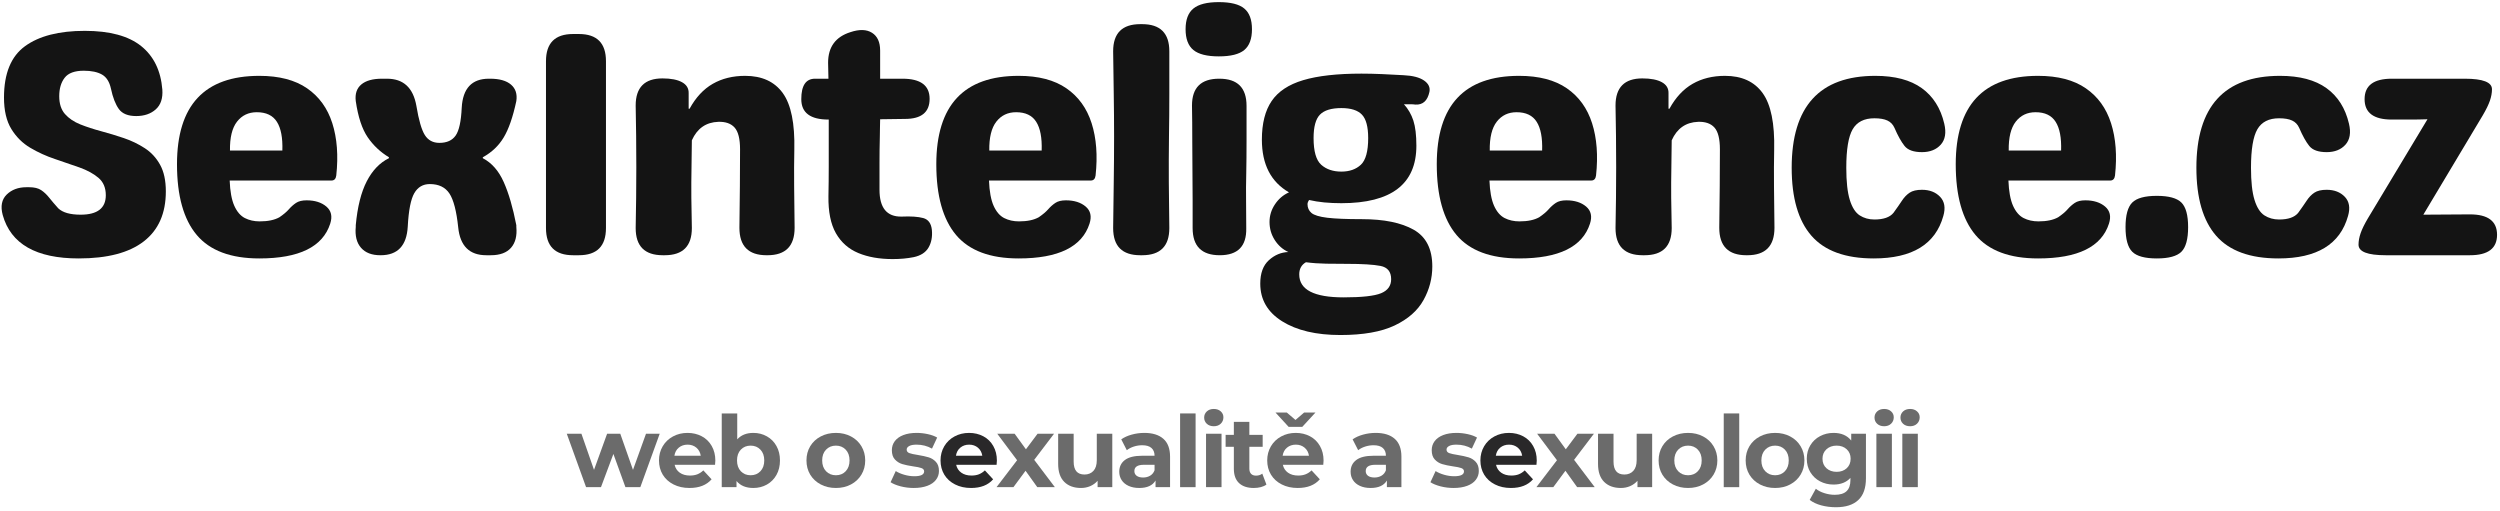
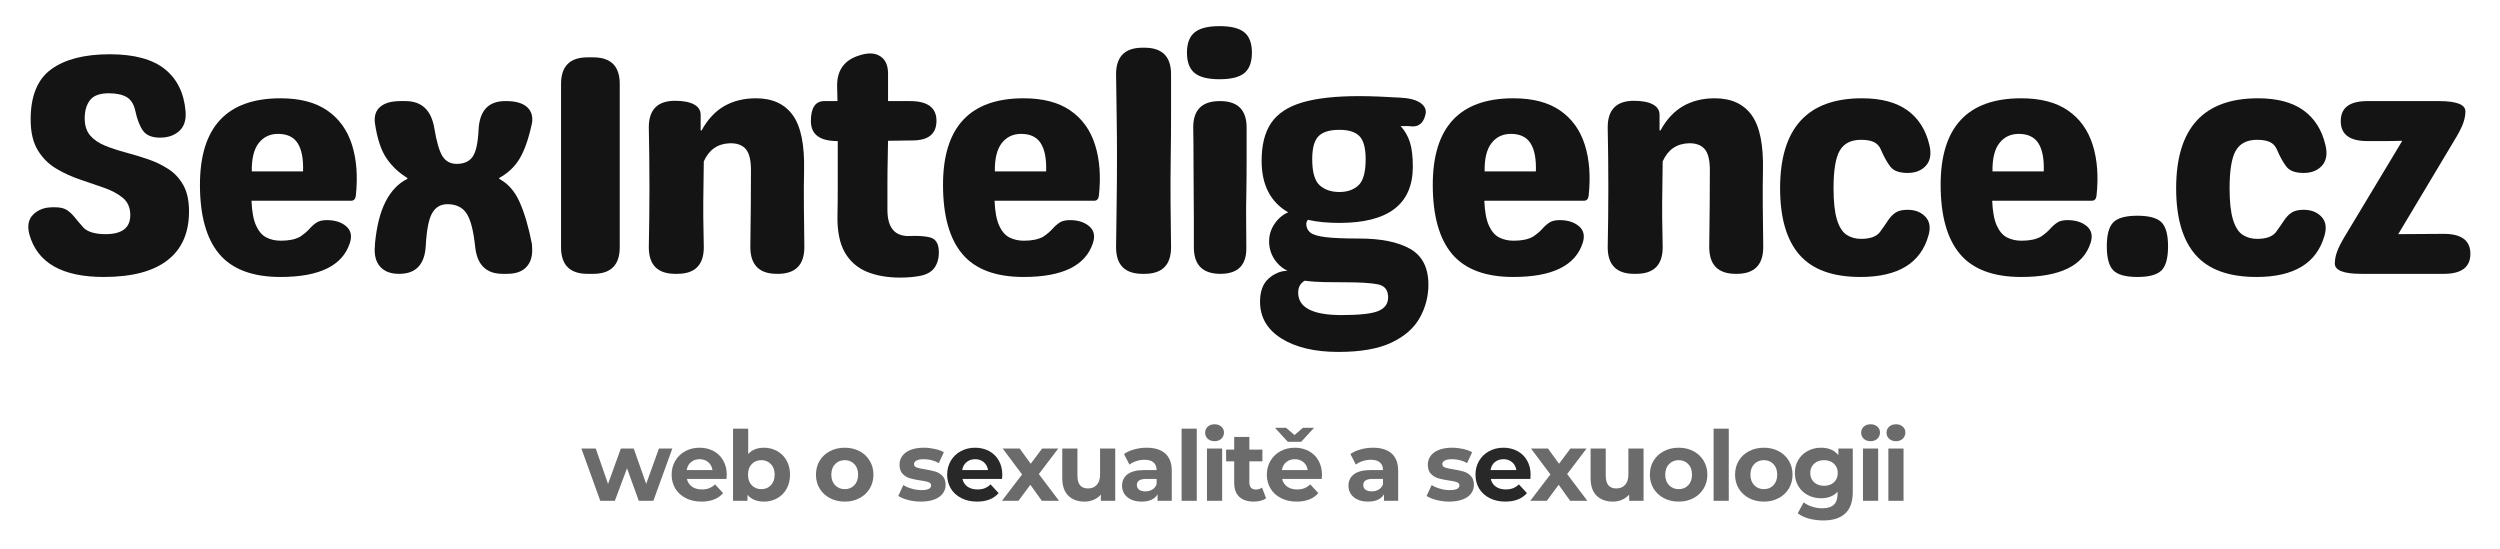
- <svg xmlns="http://www.w3.org/2000/svg" viewBox="144 354 915 187" width="915" height="187" preserveAspectRatio="xMidYMid meet" version="1.0">
+ <svg xmlns="http://www.w3.org/2000/svg" viewBox="134 345 935 205" width="935" height="205" preserveAspectRatio="xMidYMid meet" version="1.0">
  <defs>
    <g />
    <clipPath id="f20f66f1eb">
      <path d="M 467 44 L 531 44 L 531 140.879 L 467 140.879 Z M 467 44 " clip-rule="nonzero" />
    </clipPath>
    <clipPath id="c4f7c8b618">
      <rect x="0" width="922" y="0" height="141" />
    </clipPath>
    <clipPath id="db8cf582a6">
      <rect x="0" width="498" y="0" height="45" />
    </clipPath>
  </defs>
  <g transform="matrix(1, 0, 0, 1, 138, 336)">
    <g clip-path="url(#c4f7c8b618)">
      <g fill="#141414" fill-opacity="1">
        <g transform="translate(0.570506, 111.4161)">
          <g>
            <path d="M 34.234 1.172 C 18.648 1.172 9.379 -4.125 6.422 -14.719 C 5.566 -17.914 6.051 -20.41 7.875 -22.203 C 9.707 -23.992 12.109 -24.891 15.078 -24.891 L 16.125 -24.891 C 17.988 -24.891 19.445 -24.535 20.5 -23.828 C 21.551 -23.129 22.523 -22.211 23.422 -21.078 C 24.316 -19.953 25.426 -18.648 26.75 -17.172 C 28.383 -15.617 31.113 -14.844 34.938 -14.844 C 41.082 -14.844 44.156 -17.219 44.156 -21.969 C 44.156 -24.688 43.258 -26.805 41.469 -28.328 C 39.676 -29.848 37.359 -31.113 34.516 -32.125 C 31.68 -33.133 28.688 -34.164 25.531 -35.219 C 22.375 -36.27 19.375 -37.633 16.531 -39.312 C 13.688 -40.988 11.367 -43.285 9.578 -46.203 C 7.785 -49.129 6.891 -52.969 6.891 -57.719 C 6.891 -66.52 9.457 -72.785 14.594 -76.516 C 19.738 -80.254 27.023 -82.125 36.453 -82.125 C 45.566 -82.125 52.438 -80.273 57.062 -76.578 C 61.695 -72.879 64.289 -67.566 64.844 -60.641 C 65.07 -57.441 64.27 -55.023 62.438 -53.391 C 60.613 -51.754 58.223 -50.938 55.266 -50.938 C 52.297 -50.938 50.188 -51.789 48.938 -53.5 C 47.695 -55.219 46.727 -57.711 46.031 -60.984 C 45.488 -63.473 44.398 -65.188 42.766 -66.125 C 41.129 -67.062 38.906 -67.531 36.094 -67.531 C 32.75 -67.531 30.414 -66.672 29.094 -64.953 C 27.77 -63.242 27.109 -60.988 27.109 -58.188 C 27.109 -55.457 27.805 -53.289 29.203 -51.688 C 30.609 -50.094 32.477 -48.828 34.812 -47.891 C 37.145 -46.961 39.691 -46.129 42.453 -45.391 C 45.223 -44.648 47.988 -43.812 50.75 -42.875 C 53.52 -41.938 56.07 -40.707 58.406 -39.188 C 60.75 -37.676 62.617 -35.656 64.016 -33.125 C 65.422 -30.594 66.125 -27.336 66.125 -23.359 C 66.125 -15.336 63.438 -9.242 58.062 -5.078 C 52.688 -0.91 44.742 1.172 34.234 1.172 Z M 34.234 1.172 " />
          </g>
        </g>
      </g>
      <g fill="#141414" fill-opacity="1">
        <g transform="translate(66.5777, 111.4161)">
          <g>
            <path d="M 34.344 1.172 C 23.906 1.172 16.27 -1.688 11.438 -7.406 C 6.613 -13.133 4.203 -21.766 4.203 -33.297 C 4.203 -54.867 14.25 -65.656 34.344 -65.656 C 41.594 -65.656 47.414 -64.133 51.812 -61.094 C 56.219 -58.062 59.297 -53.801 61.047 -48.312 C 62.797 -42.82 63.281 -36.453 62.5 -29.203 C 62.344 -27.961 61.758 -27.344 60.75 -27.344 L 23.484 -27.344 C 23.641 -23.363 24.203 -20.285 25.172 -18.109 C 26.148 -15.93 27.438 -14.43 29.031 -13.609 C 30.625 -12.797 32.438 -12.391 34.469 -12.391 C 37.5 -12.391 39.91 -12.895 41.703 -13.906 C 43.18 -14.914 44.328 -15.883 45.141 -16.812 C 45.961 -17.75 46.844 -18.531 47.781 -19.156 C 48.719 -19.781 50.004 -20.094 51.641 -20.094 C 54.672 -20.094 57.082 -19.332 58.875 -17.812 C 60.664 -16.289 61.133 -14.207 60.281 -11.562 C 57.551 -3.07 48.906 1.172 34.344 1.172 Z M 23.594 -38.312 L 42.766 -38.312 C 42.922 -42.988 42.254 -46.492 40.766 -48.828 C 39.285 -51.172 36.832 -52.344 33.406 -52.344 C 30.375 -52.344 27.961 -51.191 26.172 -48.891 C 24.379 -46.598 23.52 -43.07 23.594 -38.312 Z M 23.594 -38.312 " />
          </g>
        </g>
      </g>
      <g fill="#141414" fill-opacity="1">
        <g transform="translate(129.4279, 111.4161)">
          <g>
            <path d="M 15.766 0 C 12.648 0 10.297 -0.91 8.703 -2.734 C 7.109 -4.566 6.469 -7.117 6.781 -10.391 L 6.781 -10.984 C 7.395 -17.68 8.734 -23.035 10.797 -27.047 C 12.867 -31.055 15.578 -33.879 18.922 -35.516 L 18.922 -35.859 C 15.805 -37.734 13.219 -40.172 11.156 -43.172 C 9.094 -46.172 7.633 -50.586 6.781 -56.422 C 6.469 -59.078 7.145 -61.102 8.812 -62.5 C 10.488 -63.906 13.004 -64.609 16.359 -64.609 L 18.219 -64.609 C 24.219 -64.609 27.801 -61.297 28.969 -54.672 C 29.832 -49.453 30.863 -45.891 32.062 -43.984 C 33.27 -42.078 35.047 -41.125 37.391 -41.125 C 40.109 -41.125 42.094 -42.02 43.344 -43.812 C 44.594 -45.602 45.332 -48.988 45.562 -53.969 C 45.945 -61.062 49.258 -64.609 55.5 -64.609 L 55.953 -64.609 C 59.379 -64.609 61.93 -63.883 63.609 -62.438 C 65.285 -61 65.93 -58.992 65.547 -56.422 C 64.297 -50.586 62.754 -46.148 60.922 -43.109 C 59.098 -40.066 56.551 -37.648 53.281 -35.859 L 53.281 -35.516 C 56.551 -33.805 59.098 -30.906 60.922 -26.812 C 62.754 -22.719 64.297 -17.441 65.547 -10.984 L 65.547 -10.391 C 65.859 -7.117 65.211 -4.566 63.609 -2.734 C 62.016 -0.91 59.539 0 56.188 0 L 54.562 0 C 48.406 0 44.977 -3.383 44.281 -10.156 C 43.656 -16.156 42.582 -20.301 41.062 -22.594 C 39.539 -24.895 37.145 -26.047 33.875 -26.047 C 31.383 -26.047 29.492 -24.938 28.203 -22.719 C 26.922 -20.5 26.125 -16.43 25.812 -10.516 C 25.426 -3.504 22.117 0 15.891 0 Z M 15.766 0 " />
          </g>
        </g>
      </g>
      <g fill="#141414" fill-opacity="1">
        <g transform="translate(197.0646, 111.4161)">
          <g>
            <path d="M 18.688 0 C 12.07 0 8.766 -3.312 8.766 -9.938 L 8.766 -71.031 C 8.766 -77.656 12.07 -80.969 18.688 -80.969 L 20.797 -80.969 C 27.41 -80.969 30.719 -77.656 30.719 -71.031 L 30.719 -9.938 C 30.719 -3.312 27.41 0 20.797 0 Z M 18.688 0 " />
          </g>
        </g>
      </g>
      <g fill="#141414" fill-opacity="1">
        <g transform="translate(231.8757, 111.4161)">
          <g>
            <path d="M 64.953 -10.047 C 64.953 -3.348 61.645 0 55.031 0 L 54.672 0 C 48.055 0 44.75 -3.348 44.75 -10.047 C 44.82 -15.422 44.879 -20.539 44.922 -25.406 C 44.961 -30.281 44.984 -34.738 44.984 -38.781 C 44.984 -42.602 44.316 -45.254 42.984 -46.734 C 41.66 -48.211 39.676 -48.91 37.031 -48.828 C 32.52 -48.672 29.289 -46.414 27.344 -42.062 C 27.344 -40.5 27.32 -38.879 27.281 -37.203 C 27.238 -35.535 27.219 -33.883 27.219 -32.25 C 27.145 -28.426 27.125 -24.68 27.156 -21.016 C 27.195 -17.359 27.258 -13.664 27.344 -9.938 C 27.344 -3.312 24.031 0 17.406 0 L 16.703 0 C 10.086 0 6.781 -3.312 6.781 -9.938 C 6.852 -13.664 6.91 -17.359 6.953 -21.016 C 6.992 -24.68 7.016 -28.426 7.016 -32.25 C 7.016 -36.145 6.992 -39.941 6.953 -43.641 C 6.91 -47.336 6.852 -51.055 6.781 -54.797 C 6.781 -61.41 10.051 -64.719 16.594 -64.719 C 19.707 -64.719 22.098 -64.25 23.766 -63.312 C 25.441 -62.383 26.242 -61.023 26.172 -59.234 C 26.172 -58.453 26.172 -57.613 26.172 -56.719 C 26.172 -55.82 26.172 -54.789 26.172 -53.625 L 26.516 -53.625 C 28.773 -57.75 31.598 -60.785 34.984 -62.734 C 38.379 -64.68 42.332 -65.656 46.844 -65.656 C 53 -65.656 57.594 -63.551 60.625 -59.344 C 63.664 -55.145 65.07 -48.211 64.844 -38.547 C 64.758 -34.504 64.738 -30.066 64.781 -25.234 C 64.82 -20.398 64.879 -15.336 64.953 -10.047 Z M 64.953 -10.047 " />
          </g>
        </g>
      </g>
      <g fill="#141414" fill-opacity="1">
        <g transform="translate(298.9283, 111.4161)">
          <g>
            <path d="M 37.031 -14.141 C 40.457 -14.297 43.102 -14.117 44.969 -13.609 C 46.844 -13.098 47.898 -11.641 48.141 -9.234 C 48.367 -6.734 47.957 -4.586 46.906 -2.797 C 45.852 -1.004 44.039 0.16 41.469 0.703 C 39.133 1.172 36.566 1.406 33.766 1.406 C 28.93 1.406 24.742 0.664 21.203 -0.812 C 17.66 -2.289 14.93 -4.703 13.016 -8.047 C 11.109 -11.398 10.195 -15.922 10.281 -21.609 C 10.352 -25.035 10.391 -28.617 10.391 -32.359 C 10.391 -36.098 10.391 -39.836 10.391 -43.578 L 10.391 -49.656 L 10.281 -49.656 C 3.656 -49.656 0.344 -52.145 0.344 -57.125 C 0.344 -62.113 2.02 -64.609 5.375 -64.609 L 10.281 -64.609 C 10.281 -65.617 10.258 -66.586 10.219 -67.516 C 10.176 -68.453 10.156 -69.43 10.156 -70.453 C 10.156 -76.211 12.883 -79.945 18.344 -81.656 C 21.613 -82.75 24.238 -82.672 26.219 -81.422 C 28.207 -80.18 29.203 -78.004 29.203 -74.891 L 29.203 -64.609 L 37.391 -64.609 C 44.004 -64.609 47.312 -62.156 47.312 -57.25 C 47.312 -52.344 44.312 -49.891 38.312 -49.891 L 29.203 -49.766 C 29.203 -48.754 29.18 -47.742 29.141 -46.734 C 29.109 -45.723 29.094 -44.672 29.094 -43.578 C 29.008 -40.223 28.969 -36.867 28.969 -33.516 C 28.969 -30.172 28.969 -26.984 28.969 -23.953 C 28.969 -17.328 31.656 -14.055 37.031 -14.141 Z M 37.031 -14.141 " />
          </g>
        </g>
      </g>
      <g fill="#141414" fill-opacity="1">
        <g transform="translate(344.4865, 111.4161)">
          <g>
            <path d="M 34.344 1.172 C 23.906 1.172 16.27 -1.688 11.438 -7.406 C 6.613 -13.133 4.203 -21.766 4.203 -33.297 C 4.203 -54.867 14.25 -65.656 34.344 -65.656 C 41.594 -65.656 47.414 -64.133 51.812 -61.094 C 56.219 -58.062 59.297 -53.801 61.047 -48.312 C 62.797 -42.82 63.281 -36.453 62.5 -29.203 C 62.344 -27.961 61.758 -27.344 60.75 -27.344 L 23.484 -27.344 C 23.641 -23.363 24.203 -20.285 25.172 -18.109 C 26.148 -15.93 27.438 -14.43 29.031 -13.609 C 30.625 -12.797 32.438 -12.391 34.469 -12.391 C 37.5 -12.391 39.91 -12.895 41.703 -13.906 C 43.18 -14.914 44.328 -15.883 45.141 -16.812 C 45.961 -17.75 46.844 -18.531 47.781 -19.156 C 48.719 -19.781 50.004 -20.094 51.641 -20.094 C 54.672 -20.094 57.082 -19.332 58.875 -17.812 C 60.664 -16.289 61.133 -14.207 60.281 -11.562 C 57.551 -3.07 48.906 1.172 34.344 1.172 Z M 23.594 -38.312 L 42.766 -38.312 C 42.922 -42.988 42.254 -46.492 40.766 -48.828 C 39.285 -51.172 36.832 -52.344 33.406 -52.344 C 30.375 -52.344 27.961 -51.191 26.172 -48.891 C 24.379 -46.598 23.52 -43.07 23.594 -38.312 Z M 23.594 -38.312 " />
          </g>
        </g>
      </g>
      <g fill="#141414" fill-opacity="1">
        <g transform="translate(407.3337, 111.4161)">
          <g>
            <path d="M 16 0 C 9.383 0 6.078 -3.312 6.078 -9.938 C 6.148 -15.613 6.223 -21.195 6.297 -26.688 C 6.379 -32.188 6.422 -37.816 6.422 -43.578 C 6.422 -48.711 6.379 -53.891 6.297 -59.109 C 6.223 -64.328 6.148 -69.508 6.078 -74.656 C 6.078 -81.27 9.383 -84.578 16 -84.578 L 16.703 -84.578 C 23.328 -84.578 26.641 -81.27 26.641 -74.656 C 26.641 -69.508 26.641 -64.328 26.641 -59.109 C 26.641 -53.891 26.598 -48.711 26.516 -43.578 C 26.441 -37.816 26.422 -32.188 26.453 -26.688 C 26.492 -21.195 26.555 -15.613 26.641 -9.938 C 26.641 -3.312 23.328 0 16.703 0 Z M 16 0 " />
          </g>
        </g>
      </g>
      <g fill="#141414" fill-opacity="1">
        <g transform="translate(435.4861, 111.4161)">
          <g>
            <path d="M 16.594 -72.781 C 12.301 -72.781 9.203 -73.555 7.297 -75.109 C 5.391 -76.672 4.438 -79.207 4.438 -82.719 C 4.438 -86.219 5.391 -88.742 7.297 -90.297 C 9.203 -91.859 12.301 -92.641 16.594 -92.641 C 20.945 -92.641 24.055 -91.859 25.922 -90.297 C 27.797 -88.742 28.734 -86.219 28.734 -82.719 C 28.734 -79.207 27.797 -76.672 25.922 -75.109 C 24.055 -73.555 20.945 -72.781 16.594 -72.781 Z M 16.938 0 C 10.32 0 7.016 -3.312 7.016 -9.938 L 7.016 -19.859 C 6.93 -28.504 6.891 -35.57 6.891 -41.062 C 6.891 -46.551 6.852 -51.129 6.781 -54.797 C 6.781 -61.336 10.086 -64.609 16.703 -64.609 L 16.828 -64.609 C 23.441 -64.609 26.75 -61.297 26.75 -54.672 C 26.75 -50.617 26.75 -46.375 26.75 -41.938 C 26.75 -37.5 26.711 -33.488 26.641 -29.906 C 26.555 -26.562 26.535 -23.234 26.578 -19.922 C 26.617 -16.609 26.641 -13.281 26.641 -9.938 C 26.797 -3.312 23.562 0 16.938 0 Z M 16.938 0 " />
          </g>
        </g>
      </g>
      <g clip-path="url(#f20f66f1eb)">
        <g fill="#141414" fill-opacity="1">
          <g transform="translate(463.9891, 111.4161)">
            <g>
              <path d="M 40.422 -13.203 C 48.523 -13.203 54.852 -11.914 59.406 -9.344 C 63.957 -6.77 66.234 -2.289 66.234 4.094 C 66.234 8.445 65.16 12.551 63.016 16.406 C 60.879 20.27 57.359 23.367 52.453 25.703 C 47.547 28.035 40.926 29.203 32.594 29.203 C 23.719 29.203 16.609 27.523 11.266 24.172 C 5.93 20.828 3.266 16.234 3.266 10.391 C 3.266 6.578 4.316 3.719 6.422 1.812 C 8.523 -0.09 10.898 -1.086 13.547 -1.172 C 11.523 -2.098 9.867 -3.555 8.578 -5.547 C 7.297 -7.535 6.656 -9.738 6.656 -12.156 C 6.656 -14.488 7.316 -16.645 8.641 -18.625 C 9.961 -20.613 11.676 -22.078 13.781 -23.016 C 7.164 -26.828 3.859 -33.254 3.859 -42.297 C 3.859 -48.211 5.047 -52.922 7.422 -56.422 C 9.797 -59.93 13.648 -62.484 18.984 -64.078 C 24.316 -65.672 31.426 -66.469 40.312 -66.469 C 42.645 -66.469 45.156 -66.41 47.844 -66.297 C 50.531 -66.18 53.16 -66.047 55.734 -65.891 C 59.078 -65.734 61.566 -65.086 63.203 -63.953 C 64.836 -62.828 65.5 -61.445 65.188 -59.812 C 64.488 -56.539 62.773 -54.984 60.047 -55.141 C 59.504 -55.223 58.879 -55.266 58.172 -55.266 C 57.473 -55.266 56.695 -55.266 55.844 -55.266 C 57.406 -53.547 58.555 -51.555 59.297 -49.297 C 60.035 -47.035 60.406 -43.961 60.406 -40.078 C 60.406 -26.055 51.254 -19.047 32.953 -19.047 C 30.766 -19.047 28.676 -19.141 26.688 -19.328 C 24.707 -19.523 22.859 -19.82 21.141 -20.219 C 20.754 -19.664 20.562 -19.156 20.562 -18.688 C 20.562 -17.363 21.047 -16.289 22.016 -15.469 C 22.992 -14.656 24.922 -14.07 27.797 -13.719 C 30.68 -13.375 34.891 -13.203 40.422 -13.203 Z M 32.953 -53.859 C 29.285 -53.859 26.672 -53.055 25.109 -51.453 C 23.555 -49.859 22.781 -47 22.781 -42.875 C 22.781 -38.039 23.711 -34.785 25.578 -33.109 C 27.453 -31.441 29.91 -30.609 32.953 -30.609 C 35.91 -30.609 38.285 -31.441 40.078 -33.109 C 41.867 -34.785 42.766 -38.039 42.766 -42.875 C 42.766 -47 42.004 -49.859 40.484 -51.453 C 38.961 -53.055 36.453 -53.859 32.953 -53.859 Z M 33.766 15.422 C 40.461 15.422 45.035 14.914 47.484 13.906 C 49.941 12.895 51.172 11.18 51.172 8.766 C 51.172 6.035 49.863 4.414 47.25 3.906 C 44.645 3.406 40.578 3.156 35.047 3.156 C 32.629 3.156 30.098 3.133 27.453 3.094 C 24.805 3.051 22.316 2.875 19.984 2.562 C 18.348 3.5 17.531 4.984 17.531 7.016 C 17.531 12.617 22.941 15.422 33.766 15.422 Z M 33.766 15.422 " />
            </g>
          </g>
        </g>
      </g>
      <g fill="#141414" fill-opacity="1">
        <g transform="translate(527.654, 111.4161)">
          <g>
            <path d="M 34.344 1.172 C 23.906 1.172 16.27 -1.688 11.438 -7.406 C 6.613 -13.133 4.203 -21.766 4.203 -33.297 C 4.203 -54.867 14.25 -65.656 34.344 -65.656 C 41.594 -65.656 47.414 -64.133 51.812 -61.094 C 56.219 -58.062 59.297 -53.801 61.047 -48.312 C 62.797 -42.82 63.281 -36.453 62.5 -29.203 C 62.344 -27.961 61.758 -27.344 60.75 -27.344 L 23.484 -27.344 C 23.641 -23.363 24.203 -20.285 25.172 -18.109 C 26.148 -15.93 27.438 -14.43 29.031 -13.609 C 30.625 -12.797 32.438 -12.391 34.469 -12.391 C 37.5 -12.391 39.91 -12.895 41.703 -13.906 C 43.18 -14.914 44.328 -15.883 45.141 -16.812 C 45.961 -17.75 46.844 -18.531 47.781 -19.156 C 48.719 -19.781 50.004 -20.094 51.641 -20.094 C 54.672 -20.094 57.082 -19.332 58.875 -17.812 C 60.664 -16.289 61.133 -14.207 60.281 -11.562 C 57.551 -3.07 48.906 1.172 34.344 1.172 Z M 23.594 -38.312 L 42.766 -38.312 C 42.922 -42.988 42.254 -46.492 40.766 -48.828 C 39.285 -51.172 36.832 -52.344 33.406 -52.344 C 30.375 -52.344 27.961 -51.191 26.172 -48.891 C 24.379 -46.598 23.52 -43.07 23.594 -38.312 Z M 23.594 -38.312 " />
          </g>
        </g>
      </g>
      <g fill="#141414" fill-opacity="1">
        <g transform="translate(590.5012, 111.4161)">
          <g>
            <path d="M 64.953 -10.047 C 64.953 -3.348 61.645 0 55.031 0 L 54.672 0 C 48.055 0 44.75 -3.348 44.75 -10.047 C 44.82 -15.422 44.879 -20.539 44.922 -25.406 C 44.961 -30.281 44.984 -34.738 44.984 -38.781 C 44.984 -42.602 44.316 -45.254 42.984 -46.734 C 41.66 -48.211 39.676 -48.91 37.031 -48.828 C 32.52 -48.672 29.289 -46.414 27.344 -42.062 C 27.344 -40.5 27.32 -38.879 27.281 -37.203 C 27.238 -35.535 27.219 -33.883 27.219 -32.25 C 27.145 -28.426 27.125 -24.68 27.156 -21.016 C 27.195 -17.359 27.258 -13.664 27.344 -9.938 C 27.344 -3.312 24.031 0 17.406 0 L 16.703 0 C 10.086 0 6.781 -3.312 6.781 -9.938 C 6.852 -13.664 6.91 -17.359 6.953 -21.016 C 6.992 -24.68 7.016 -28.426 7.016 -32.25 C 7.016 -36.145 6.992 -39.941 6.953 -43.641 C 6.91 -47.336 6.852 -51.055 6.781 -54.797 C 6.781 -61.41 10.051 -64.719 16.594 -64.719 C 19.707 -64.719 22.098 -64.25 23.766 -63.312 C 25.441 -62.383 26.242 -61.023 26.172 -59.234 C 26.172 -58.453 26.172 -57.613 26.172 -56.719 C 26.172 -55.82 26.172 -54.789 26.172 -53.625 L 26.516 -53.625 C 28.773 -57.75 31.598 -60.785 34.984 -62.734 C 38.379 -64.68 42.332 -65.656 46.844 -65.656 C 53 -65.656 57.594 -63.551 60.625 -59.344 C 63.664 -55.145 65.07 -48.211 64.844 -38.547 C 64.758 -34.504 64.738 -30.066 64.781 -25.234 C 64.82 -20.398 64.879 -15.336 64.953 -10.047 Z M 64.953 -10.047 " />
          </g>
        </g>
      </g>
      <g fill="#141414" fill-opacity="1">
        <g transform="translate(657.5538, 111.4161)">
          <g>
            <path d="M 34.234 1.172 C 23.867 1.172 16.27 -1.594 11.438 -7.125 C 6.613 -12.656 4.203 -20.953 4.203 -32.016 C 4.203 -54.441 14.406 -65.656 34.812 -65.656 C 41.977 -65.656 47.645 -64.156 51.812 -61.156 C 55.977 -58.156 58.723 -53.816 60.047 -48.141 C 60.828 -44.859 60.398 -42.301 58.766 -40.469 C 57.129 -38.645 54.832 -37.734 51.875 -37.734 C 48.832 -37.734 46.707 -38.492 45.5 -40.016 C 44.289 -41.535 43.066 -43.734 41.828 -46.609 C 41.273 -47.859 40.414 -48.754 39.25 -49.297 C 38.082 -49.848 36.488 -50.125 34.469 -50.125 C 30.727 -50.125 28.078 -48.781 26.516 -46.094 C 24.961 -43.406 24.188 -38.711 24.188 -32.016 C 24.188 -26.953 24.613 -23.035 25.469 -20.266 C 26.32 -17.504 27.523 -15.613 29.078 -14.594 C 30.641 -13.582 32.438 -13.078 34.469 -13.078 C 37.812 -13.078 40.145 -13.895 41.469 -15.531 C 42.719 -17.25 43.75 -18.727 44.562 -19.969 C 45.383 -21.219 46.32 -22.191 47.375 -22.891 C 48.426 -23.598 49.926 -23.953 51.875 -23.953 C 54.676 -23.953 56.895 -23.094 58.531 -21.375 C 60.164 -19.664 60.555 -17.332 59.703 -14.375 C 56.816 -4.008 48.328 1.172 34.234 1.172 Z M 34.234 1.172 " />
          </g>
        </g>
      </g>
      <g fill="#141414" fill-opacity="1">
        <g transform="translate(717.5973, 111.4161)">
          <g>
            <path d="M 34.344 1.172 C 23.906 1.172 16.27 -1.688 11.438 -7.406 C 6.613 -13.133 4.203 -21.766 4.203 -33.297 C 4.203 -54.867 14.25 -65.656 34.344 -65.656 C 41.594 -65.656 47.414 -64.133 51.812 -61.094 C 56.219 -58.062 59.297 -53.801 61.047 -48.312 C 62.797 -42.82 63.281 -36.453 62.5 -29.203 C 62.344 -27.961 61.758 -27.344 60.75 -27.344 L 23.484 -27.344 C 23.641 -23.363 24.203 -20.285 25.172 -18.109 C 26.148 -15.93 27.438 -14.43 29.031 -13.609 C 30.625 -12.797 32.438 -12.391 34.469 -12.391 C 37.5 -12.391 39.91 -12.895 41.703 -13.906 C 43.18 -14.914 44.328 -15.883 45.141 -16.812 C 45.961 -17.75 46.844 -18.531 47.781 -19.156 C 48.719 -19.781 50.004 -20.094 51.641 -20.094 C 54.672 -20.094 57.082 -19.332 58.875 -17.812 C 60.664 -16.289 61.133 -14.207 60.281 -11.562 C 57.551 -3.07 48.906 1.172 34.344 1.172 Z M 23.594 -38.312 L 42.766 -38.312 C 42.922 -42.988 42.254 -46.492 40.766 -48.828 C 39.285 -51.172 36.832 -52.344 33.406 -52.344 C 30.375 -52.344 27.961 -51.191 26.172 -48.891 C 24.379 -46.598 23.52 -43.07 23.594 -38.312 Z M 23.594 -38.312 " />
          </g>
        </g>
      </g>
      <g fill="#141414" fill-opacity="1">
        <g transform="translate(780.4445, 111.4161)">
          <g>
            <path d="M 14.953 1.172 C 10.586 1.172 7.586 0.352 5.953 -1.281 C 4.316 -2.914 3.5 -5.914 3.5 -10.281 C 3.5 -14.645 4.316 -17.645 5.953 -19.281 C 7.586 -20.914 10.586 -21.734 14.953 -21.734 C 19.316 -21.734 22.316 -20.914 23.953 -19.281 C 25.586 -17.645 26.406 -14.645 26.406 -10.281 C 26.406 -5.914 25.586 -2.914 23.953 -1.281 C 22.316 0.352 19.316 1.172 14.953 1.172 Z M 14.953 1.172 " />
          </g>
        </g>
      </g>
      <g fill="#141414" fill-opacity="1">
        <g transform="translate(805.6766, 111.4161)">
          <g>
            <path d="M 34.234 1.172 C 23.867 1.172 16.27 -1.594 11.438 -7.125 C 6.613 -12.656 4.203 -20.953 4.203 -32.016 C 4.203 -54.441 14.406 -65.656 34.812 -65.656 C 41.977 -65.656 47.645 -64.156 51.812 -61.156 C 55.977 -58.156 58.723 -53.816 60.047 -48.141 C 60.828 -44.859 60.398 -42.301 58.766 -40.469 C 57.129 -38.645 54.832 -37.734 51.875 -37.734 C 48.832 -37.734 46.707 -38.492 45.5 -40.016 C 44.289 -41.535 43.066 -43.734 41.828 -46.609 C 41.273 -47.859 40.414 -48.754 39.25 -49.297 C 38.082 -49.848 36.488 -50.125 34.469 -50.125 C 30.727 -50.125 28.078 -48.781 26.516 -46.094 C 24.961 -43.406 24.188 -38.711 24.188 -32.016 C 24.188 -26.953 24.613 -23.035 25.469 -20.266 C 26.32 -17.504 27.523 -15.613 29.078 -14.594 C 30.641 -13.582 32.438 -13.078 34.469 -13.078 C 37.812 -13.078 40.145 -13.895 41.469 -15.531 C 42.719 -17.25 43.75 -18.727 44.562 -19.969 C 45.383 -21.219 46.32 -22.191 47.375 -22.891 C 48.426 -23.598 49.926 -23.953 51.875 -23.953 C 54.676 -23.953 56.895 -23.094 58.531 -21.375 C 60.164 -19.664 60.555 -17.332 59.703 -14.375 C 56.816 -4.008 48.328 1.172 34.234 1.172 Z M 34.234 1.172 " />
          </g>
        </g>
      </g>
      <g fill="#141414" fill-opacity="1">
        <g transform="translate(865.7201, 111.4161)">
          <g>
            <path d="M 13.438 0 C 6.812 0 3.5 -1.285 3.5 -3.859 C 3.5 -5.18 3.754 -6.582 4.266 -8.062 C 4.773 -9.539 5.648 -11.332 6.891 -13.438 L 28.734 -49.766 C 26.555 -49.691 24.359 -49.656 22.141 -49.656 C 19.922 -49.656 17.758 -49.656 15.656 -49.656 C 9.031 -49.656 5.719 -52.145 5.719 -57.125 C 5.719 -62.113 9.031 -64.609 15.656 -64.609 L 42.406 -64.609 C 49.031 -64.609 52.344 -63.32 52.344 -60.75 C 52.344 -59.426 52.086 -58.023 51.578 -56.547 C 51.066 -55.066 50.191 -53.273 48.953 -51.172 L 27.219 -14.844 L 44.281 -14.953 C 50.895 -14.953 54.203 -12.461 54.203 -7.484 C 54.203 -2.492 50.895 0 44.281 0 Z M 13.438 0 " />
          </g>
        </g>
      </g>
    </g>
  </g>
  <g transform="matrix(1, 0, 0, 1, 350, 497)">
    <g clip-path="url(#db8cf582a6)">
      <g fill="#6b6b6b" fill-opacity="1">
        <g transform="translate(1.407769, 35.30193)">
          <g>
            <path d="M 34.047 -19.562 L 26.953 0 L 21.5 0 L 17.094 -12.156 L 12.547 0 L 7.094 0 L 0.031 -19.562 L 5.391 -19.562 L 10 -6.328 L 14.797 -19.562 L 19.609 -19.562 L 24.266 -6.328 L 29.031 -19.562 Z M 34.047 -19.562 " />
          </g>
        </g>
      </g>
      <g fill="#6b6b6b" fill-opacity="1">
        <g transform="translate(34.03428, 35.30193)">
          <g>
            <path d="M 21.781 -9.719 C 21.781 -9.645 21.742 -9.133 21.672 -8.188 L 6.875 -8.188 C 7.145 -6.969 7.773 -6.004 8.766 -5.297 C 9.754 -4.598 10.992 -4.25 12.484 -4.25 C 13.492 -4.25 14.395 -4.398 15.188 -4.703 C 15.977 -5.016 16.711 -5.492 17.391 -6.141 L 20.406 -2.875 C 18.562 -0.758 15.867 0.297 12.328 0.297 C 10.117 0.297 8.164 -0.133 6.469 -1 C 4.77 -1.863 3.457 -3.055 2.531 -4.578 C 1.613 -6.109 1.156 -7.844 1.156 -9.781 C 1.156 -11.695 1.609 -13.426 2.516 -14.969 C 3.43 -16.508 4.68 -17.707 6.266 -18.562 C 7.859 -19.426 9.641 -19.859 11.609 -19.859 C 13.523 -19.859 15.258 -19.445 16.812 -18.625 C 18.363 -17.801 19.578 -16.617 20.453 -15.078 C 21.336 -13.535 21.781 -11.75 21.781 -9.719 Z M 11.641 -15.562 C 10.359 -15.562 9.281 -15.195 8.406 -14.469 C 7.531 -13.75 6.992 -12.758 6.797 -11.5 L 16.438 -11.5 C 16.25 -12.727 15.719 -13.711 14.844 -14.453 C 13.969 -15.191 12.898 -15.562 11.641 -15.562 Z M 11.641 -15.562 " />
          </g>
        </g>
      </g>
      <g fill="#6b6b6b" fill-opacity="1">
        <g transform="translate(55.53059, 35.30193)">
          <g>
            <path d="M 14.188 -19.859 C 16.008 -19.859 17.664 -19.438 19.156 -18.594 C 20.645 -17.758 21.812 -16.582 22.656 -15.062 C 23.508 -13.551 23.938 -11.789 23.938 -9.781 C 23.938 -7.77 23.508 -6.004 22.656 -4.484 C 21.812 -2.973 20.645 -1.797 19.156 -0.953 C 17.664 -0.117 16.008 0.297 14.188 0.297 C 11.5 0.297 9.445 -0.551 8.031 -2.25 L 8.031 0 L 2.625 0 L 2.625 -26.984 L 8.297 -26.984 L 8.297 -17.5 C 9.723 -19.07 11.688 -19.859 14.188 -19.859 Z M 13.203 -4.359 C 14.66 -4.359 15.852 -4.848 16.781 -5.828 C 17.719 -6.816 18.188 -8.133 18.188 -9.781 C 18.188 -11.438 17.719 -12.754 16.781 -13.734 C 15.852 -14.711 14.66 -15.203 13.203 -15.203 C 11.742 -15.203 10.547 -14.711 9.609 -13.734 C 8.68 -12.754 8.219 -11.438 8.219 -9.781 C 8.219 -8.133 8.68 -6.816 9.609 -5.828 C 10.547 -4.848 11.742 -4.359 13.203 -4.359 Z M 13.203 -4.359 " />
          </g>
        </g>
      </g>
      <g fill="#6b6b6b" fill-opacity="1">
        <g transform="translate(79.17291, 35.30193)">
          <g />
        </g>
      </g>
      <g fill="#6b6b6b" fill-opacity="1">
        <g transform="translate(88.0113, 35.30193)">
          <g>
            <path d="M 11.938 0.297 C 9.875 0.297 8.02 -0.133 6.375 -1 C 4.738 -1.863 3.457 -3.055 2.531 -4.578 C 1.613 -6.109 1.156 -7.844 1.156 -9.781 C 1.156 -11.719 1.613 -13.453 2.531 -14.984 C 3.457 -16.516 4.738 -17.707 6.375 -18.562 C 8.02 -19.426 9.875 -19.859 11.938 -19.859 C 13.988 -19.859 15.828 -19.426 17.453 -18.562 C 19.078 -17.707 20.348 -16.516 21.266 -14.984 C 22.191 -13.453 22.656 -11.719 22.656 -9.781 C 22.656 -7.844 22.191 -6.109 21.266 -4.578 C 20.348 -3.055 19.078 -1.863 17.453 -1 C 15.828 -0.133 13.988 0.297 11.938 0.297 Z M 11.938 -4.359 C 13.383 -4.359 14.578 -4.848 15.516 -5.828 C 16.453 -6.816 16.922 -8.133 16.922 -9.781 C 16.922 -11.438 16.453 -12.754 15.516 -13.734 C 14.578 -14.711 13.383 -15.203 11.938 -15.203 C 10.477 -15.203 9.273 -14.711 8.328 -13.734 C 7.379 -12.754 6.906 -11.438 6.906 -9.781 C 6.906 -8.133 7.379 -6.816 8.328 -5.828 C 9.273 -4.848 10.477 -4.359 11.938 -4.359 Z M 11.938 -4.359 " />
          </g>
        </g>
      </g>
      <g fill="#6b6b6b" fill-opacity="1">
        <g transform="translate(110.3806, 35.30193)">
          <g />
        </g>
      </g>
      <g fill="#6b6b6b" fill-opacity="1">
        <g transform="translate(119.219, 35.30193)">
          <g>
            <path d="M 9.203 0.297 C 7.578 0.297 5.988 0.098 4.438 -0.297 C 2.883 -0.703 1.648 -1.207 0.734 -1.812 L 2.625 -5.891 C 3.488 -5.336 4.539 -4.883 5.781 -4.531 C 7.02 -4.176 8.234 -4 9.422 -4 C 11.816 -4 13.016 -4.594 13.016 -5.781 C 13.016 -6.344 12.688 -6.742 12.031 -6.984 C 11.383 -7.223 10.379 -7.43 9.016 -7.609 C 7.422 -7.848 6.098 -8.125 5.047 -8.438 C 4.004 -8.75 3.102 -9.305 2.344 -10.109 C 1.582 -10.91 1.203 -12.051 1.203 -13.531 C 1.203 -14.77 1.555 -15.867 2.266 -16.828 C 2.984 -17.785 4.023 -18.531 5.391 -19.062 C 6.766 -19.594 8.383 -19.859 10.25 -19.859 C 11.633 -19.859 13.008 -19.707 14.375 -19.406 C 15.75 -19.102 16.883 -18.688 17.781 -18.156 L 15.891 -14.109 C 14.172 -15.078 12.289 -15.562 10.25 -15.562 C 9.039 -15.562 8.133 -15.391 7.531 -15.047 C 6.926 -14.711 6.625 -14.281 6.625 -13.75 C 6.625 -13.145 6.945 -12.719 7.594 -12.469 C 8.25 -12.227 9.297 -12 10.734 -11.781 C 12.328 -11.52 13.633 -11.234 14.656 -10.922 C 15.676 -10.617 16.562 -10.066 17.312 -9.266 C 18.062 -8.473 18.438 -7.359 18.438 -5.922 C 18.438 -4.711 18.07 -3.633 17.344 -2.688 C 16.625 -1.738 15.566 -1.004 14.172 -0.484 C 12.773 0.035 11.117 0.297 9.203 0.297 Z M 9.203 0.297 " />
          </g>
        </g>
      </g>
      <g fill="#292829" fill-opacity="1">
        <g transform="translate(137.0803, 35.30193)">
          <g>
            <path d="M 21.781 -9.719 C 21.781 -9.645 21.742 -9.133 21.672 -8.188 L 6.875 -8.188 C 7.145 -6.969 7.773 -6.004 8.766 -5.297 C 9.754 -4.598 10.992 -4.25 12.484 -4.25 C 13.492 -4.25 14.395 -4.398 15.188 -4.703 C 15.977 -5.016 16.711 -5.492 17.391 -6.141 L 20.406 -2.875 C 18.562 -0.758 15.867 0.297 12.328 0.297 C 10.117 0.297 8.164 -0.133 6.469 -1 C 4.77 -1.863 3.457 -3.055 2.531 -4.578 C 1.613 -6.109 1.156 -7.844 1.156 -9.781 C 1.156 -11.695 1.609 -13.426 2.516 -14.969 C 3.43 -16.508 4.68 -17.707 6.266 -18.562 C 7.859 -19.426 9.641 -19.859 11.609 -19.859 C 13.523 -19.859 15.258 -19.445 16.812 -18.625 C 18.363 -17.801 19.578 -16.617 20.453 -15.078 C 21.336 -13.535 21.781 -11.75 21.781 -9.719 Z M 11.641 -15.562 C 10.359 -15.562 9.281 -15.195 8.406 -14.469 C 7.531 -13.75 6.992 -12.758 6.797 -11.5 L 16.438 -11.5 C 16.25 -12.727 15.719 -13.711 14.844 -14.453 C 13.969 -15.191 12.898 -15.562 11.641 -15.562 Z M 11.641 -15.562 " />
          </g>
        </g>
      </g>
      <g fill="#6b6b6b" fill-opacity="1">
        <g transform="translate(158.5836, 35.30193)">
          <g>
            <path d="M 15.062 0 L 10.766 -6 L 6.328 0 L 0.141 0 L 7.672 -9.859 L 0.406 -19.562 L 6.766 -19.562 L 10.906 -13.859 L 15.172 -19.562 L 21.203 -19.562 L 13.938 -10 L 21.5 0 Z M 15.062 0 " />
          </g>
        </g>
      </g>
      <g fill="#6b6b6b" fill-opacity="1">
        <g transform="translate(178.7705, 35.30193)">
          <g>
            <path d="M 22.328 -19.562 L 22.328 0 L 16.953 0 L 16.953 -2.328 C 16.203 -1.484 15.301 -0.832 14.25 -0.375 C 13.207 0.07 12.082 0.297 10.875 0.297 C 8.301 0.297 6.266 -0.441 4.766 -1.922 C 3.266 -3.398 2.516 -5.598 2.516 -8.516 L 2.516 -19.562 L 8.188 -19.562 L 8.188 -9.344 C 8.188 -6.195 9.508 -4.625 12.156 -4.625 C 13.508 -4.625 14.598 -5.066 15.422 -5.953 C 16.242 -6.836 16.656 -8.148 16.656 -9.891 L 16.656 -19.562 Z M 22.328 -19.562 " />
          </g>
        </g>
      </g>
      <g fill="#6b6b6b" fill-opacity="1">
        <g transform="translate(202.3037, 35.30193)">
          <g>
            <path d="M 10.516 -19.859 C 13.547 -19.859 15.875 -19.133 17.5 -17.688 C 19.125 -16.25 19.938 -14.078 19.938 -11.172 L 19.938 0 L 14.625 0 L 14.625 -2.438 C 13.551 -0.613 11.562 0.297 8.656 0.297 C 7.156 0.297 5.852 0.039 4.75 -0.469 C 3.645 -0.977 2.801 -1.68 2.219 -2.578 C 1.633 -3.473 1.344 -4.492 1.344 -5.641 C 1.344 -7.453 2.023 -8.879 3.391 -9.922 C 4.766 -10.973 6.883 -11.5 9.75 -11.5 L 14.266 -11.5 C 14.266 -12.727 13.883 -13.676 13.125 -14.344 C 12.375 -15.008 11.25 -15.344 9.75 -15.344 C 8.707 -15.344 7.68 -15.18 6.672 -14.859 C 5.672 -14.535 4.816 -14.094 4.109 -13.531 L 2.078 -17.5 C 3.141 -18.25 4.414 -18.828 5.906 -19.234 C 7.395 -19.648 8.93 -19.859 10.516 -19.859 Z M 10.078 -3.531 C 11.047 -3.531 11.906 -3.754 12.656 -4.203 C 13.406 -4.648 13.941 -5.312 14.266 -6.188 L 14.266 -8.188 L 10.359 -8.188 C 8.035 -8.188 6.875 -7.422 6.875 -5.891 C 6.875 -5.16 7.156 -4.582 7.719 -4.156 C 8.289 -3.738 9.078 -3.531 10.078 -3.531 Z M 10.078 -3.531 " />
          </g>
        </g>
      </g>
      <g fill="#6b6b6b" fill-opacity="1">
        <g transform="translate(223.2908, 35.30193)">
          <g>
            <path d="M 2.625 -26.984 L 8.297 -26.984 L 8.297 0 L 2.625 0 Z M 2.625 -26.984 " />
          </g>
        </g>
      </g>
      <g fill="#6b6b6b" fill-opacity="1">
        <g transform="translate(232.7839, 35.30193)">
          <g>
            <path d="M 2.625 -19.562 L 8.297 -19.562 L 8.297 0 L 2.625 0 Z M 5.469 -22.297 C 4.414 -22.297 3.562 -22.598 2.906 -23.203 C 2.258 -23.805 1.938 -24.562 1.938 -25.469 C 1.938 -26.363 2.258 -27.113 2.906 -27.719 C 3.562 -28.32 4.414 -28.625 5.469 -28.625 C 6.508 -28.625 7.352 -28.332 8 -27.75 C 8.656 -27.164 8.984 -26.441 8.984 -25.578 C 8.984 -24.629 8.656 -23.844 8 -23.219 C 7.352 -22.602 6.508 -22.297 5.469 -22.297 Z M 5.469 -22.297 " />
          </g>
        </g>
      </g>
      <g fill="#6b6b6b" fill-opacity="1">
        <g transform="translate(242.277, 35.30193)">
          <g>
            <path d="M 15.234 -0.953 C 14.68 -0.535 14 -0.223 13.188 -0.016 C 12.375 0.191 11.52 0.297 10.625 0.297 C 8.289 0.297 6.488 -0.297 5.219 -1.484 C 3.945 -2.68 3.312 -4.43 3.312 -6.734 L 3.312 -14.766 L 0.297 -14.766 L 0.297 -19.141 L 3.312 -19.141 L 3.312 -23.891 L 8.984 -23.891 L 8.984 -19.141 L 13.859 -19.141 L 13.859 -14.766 L 8.984 -14.766 L 8.984 -6.797 C 8.984 -5.973 9.191 -5.336 9.609 -4.891 C 10.035 -4.441 10.641 -4.219 11.422 -4.219 C 12.316 -4.219 13.082 -4.461 13.719 -4.953 Z M 15.234 -0.953 " />
          </g>
        </g>
      </g>
      <g fill="#6b6b6b" fill-opacity="1">
        <g transform="translate(256.6441, 35.30193)">
          <g>
            <path d="M 21.781 -9.719 C 21.781 -9.645 21.742 -9.133 21.672 -8.188 L 6.875 -8.188 C 7.145 -6.969 7.773 -6.004 8.766 -5.297 C 9.754 -4.598 10.992 -4.25 12.484 -4.25 C 13.492 -4.25 14.395 -4.398 15.188 -4.703 C 15.977 -5.016 16.711 -5.492 17.391 -6.141 L 20.406 -2.875 C 18.562 -0.758 15.867 0.297 12.328 0.297 C 10.117 0.297 8.164 -0.133 6.469 -1 C 4.77 -1.863 3.457 -3.055 2.531 -4.578 C 1.613 -6.109 1.156 -7.844 1.156 -9.781 C 1.156 -11.695 1.609 -13.426 2.516 -14.969 C 3.43 -16.508 4.68 -17.707 6.266 -18.562 C 7.859 -19.426 9.641 -19.859 11.609 -19.859 C 13.523 -19.859 15.258 -19.445 16.812 -18.625 C 18.363 -17.801 19.578 -16.617 20.453 -15.078 C 21.336 -13.535 21.781 -11.75 21.781 -9.719 Z M 11.641 -15.562 C 10.359 -15.562 9.281 -15.195 8.406 -14.469 C 7.531 -13.75 6.992 -12.758 6.797 -11.5 L 16.438 -11.5 C 16.25 -12.727 15.719 -13.711 14.844 -14.453 C 13.969 -15.191 12.898 -15.562 11.641 -15.562 Z M 18.812 -27.312 L 14 -22.078 L 8.984 -22.078 L 4.188 -27.312 L 8.328 -27.312 L 11.5 -24.594 L 14.656 -27.312 Z M 18.812 -27.312 " />
          </g>
        </g>
      </g>
      <g fill="#6b6b6b" fill-opacity="1">
        <g transform="translate(278.1404, 35.30193)">
          <g />
        </g>
      </g>
      <g fill="#6b6b6b" fill-opacity="1">
        <g transform="translate(286.9788, 35.30193)">
          <g>
            <path d="M 10.516 -19.859 C 13.547 -19.859 15.875 -19.133 17.5 -17.688 C 19.125 -16.25 19.938 -14.078 19.938 -11.172 L 19.938 0 L 14.625 0 L 14.625 -2.438 C 13.551 -0.613 11.562 0.297 8.656 0.297 C 7.156 0.297 5.852 0.039 4.75 -0.469 C 3.645 -0.977 2.801 -1.68 2.219 -2.578 C 1.633 -3.473 1.344 -4.492 1.344 -5.641 C 1.344 -7.453 2.023 -8.879 3.391 -9.922 C 4.766 -10.973 6.883 -11.5 9.75 -11.5 L 14.266 -11.5 C 14.266 -12.727 13.883 -13.676 13.125 -14.344 C 12.375 -15.008 11.25 -15.344 9.75 -15.344 C 8.707 -15.344 7.68 -15.18 6.672 -14.859 C 5.672 -14.535 4.816 -14.094 4.109 -13.531 L 2.078 -17.5 C 3.141 -18.25 4.414 -18.828 5.906 -19.234 C 7.395 -19.648 8.93 -19.859 10.516 -19.859 Z M 10.078 -3.531 C 11.047 -3.531 11.906 -3.754 12.656 -4.203 C 13.406 -4.648 13.941 -5.312 14.266 -6.188 L 14.266 -8.188 L 10.359 -8.188 C 8.035 -8.188 6.875 -7.422 6.875 -5.891 C 6.875 -5.16 7.156 -4.582 7.719 -4.156 C 8.289 -3.738 9.078 -3.531 10.078 -3.531 Z M 10.078 -3.531 " />
          </g>
        </g>
      </g>
      <g fill="#6b6b6b" fill-opacity="1">
        <g transform="translate(307.9659, 35.30193)">
          <g />
        </g>
      </g>
      <g fill="#6b6b6b" fill-opacity="1">
        <g transform="translate(316.8043, 35.30193)">
          <g>
            <path d="M 9.203 0.297 C 7.578 0.297 5.988 0.098 4.438 -0.297 C 2.883 -0.703 1.648 -1.207 0.734 -1.812 L 2.625 -5.891 C 3.488 -5.336 4.539 -4.883 5.781 -4.531 C 7.02 -4.176 8.234 -4 9.422 -4 C 11.816 -4 13.016 -4.594 13.016 -5.781 C 13.016 -6.344 12.688 -6.742 12.031 -6.984 C 11.383 -7.223 10.379 -7.43 9.016 -7.609 C 7.422 -7.848 6.098 -8.125 5.047 -8.438 C 4.004 -8.75 3.102 -9.305 2.344 -10.109 C 1.582 -10.91 1.203 -12.051 1.203 -13.531 C 1.203 -14.77 1.555 -15.867 2.266 -16.828 C 2.984 -17.785 4.023 -18.531 5.391 -19.062 C 6.766 -19.594 8.383 -19.859 10.25 -19.859 C 11.633 -19.859 13.008 -19.707 14.375 -19.406 C 15.75 -19.102 16.883 -18.688 17.781 -18.156 L 15.891 -14.109 C 14.172 -15.078 12.289 -15.562 10.25 -15.562 C 9.039 -15.562 8.133 -15.391 7.531 -15.047 C 6.926 -14.711 6.625 -14.281 6.625 -13.75 C 6.625 -13.145 6.945 -12.719 7.594 -12.469 C 8.25 -12.227 9.297 -12 10.734 -11.781 C 12.328 -11.52 13.633 -11.234 14.656 -10.922 C 15.676 -10.617 16.562 -10.066 17.312 -9.266 C 18.062 -8.473 18.438 -7.359 18.438 -5.922 C 18.438 -4.711 18.07 -3.633 17.344 -2.688 C 16.625 -1.738 15.566 -1.004 14.172 -0.484 C 12.773 0.035 11.117 0.297 9.203 0.297 Z M 9.203 0.297 " />
          </g>
        </g>
      </g>
      <g fill="#292829" fill-opacity="1">
        <g transform="translate(334.6709, 35.30193)">
          <g>
            <path d="M 21.781 -9.719 C 21.781 -9.645 21.742 -9.133 21.672 -8.188 L 6.875 -8.188 C 7.145 -6.969 7.773 -6.004 8.766 -5.297 C 9.754 -4.598 10.992 -4.25 12.484 -4.25 C 13.492 -4.25 14.395 -4.398 15.188 -4.703 C 15.977 -5.016 16.711 -5.492 17.391 -6.141 L 20.406 -2.875 C 18.562 -0.758 15.867 0.297 12.328 0.297 C 10.117 0.297 8.164 -0.133 6.469 -1 C 4.77 -1.863 3.457 -3.055 2.531 -4.578 C 1.613 -6.109 1.156 -7.844 1.156 -9.781 C 1.156 -11.695 1.609 -13.426 2.516 -14.969 C 3.43 -16.508 4.68 -17.707 6.266 -18.562 C 7.859 -19.426 9.641 -19.859 11.609 -19.859 C 13.523 -19.859 15.258 -19.445 16.812 -18.625 C 18.363 -17.801 19.578 -16.617 20.453 -15.078 C 21.336 -13.535 21.781 -11.75 21.781 -9.719 Z M 11.641 -15.562 C 10.359 -15.562 9.281 -15.195 8.406 -14.469 C 7.531 -13.75 6.992 -12.758 6.797 -11.5 L 16.438 -11.5 C 16.25 -12.727 15.719 -13.711 14.844 -14.453 C 13.969 -15.191 12.898 -15.562 11.641 -15.562 Z M 11.641 -15.562 " />
          </g>
        </g>
      </g>
      <g fill="#6b6b6b" fill-opacity="1">
        <g transform="translate(356.1742, 35.30193)">
          <g>
            <path d="M 15.062 0 L 10.766 -6 L 6.328 0 L 0.141 0 L 7.672 -9.859 L 0.406 -19.562 L 6.766 -19.562 L 10.906 -13.859 L 15.172 -19.562 L 21.203 -19.562 L 13.938 -10 L 21.5 0 Z M 15.062 0 " />
          </g>
        </g>
      </g>
      <g fill="#6b6b6b" fill-opacity="1">
        <g transform="translate(376.3611, 35.30193)">
          <g>
            <path d="M 22.328 -19.562 L 22.328 0 L 16.953 0 L 16.953 -2.328 C 16.203 -1.484 15.301 -0.832 14.25 -0.375 C 13.207 0.07 12.082 0.297 10.875 0.297 C 8.301 0.297 6.266 -0.441 4.766 -1.922 C 3.266 -3.398 2.516 -5.598 2.516 -8.516 L 2.516 -19.562 L 8.188 -19.562 L 8.188 -9.344 C 8.188 -6.195 9.508 -4.625 12.156 -4.625 C 13.508 -4.625 14.598 -5.066 15.422 -5.953 C 16.242 -6.836 16.656 -8.148 16.656 -9.891 L 16.656 -19.562 Z M 22.328 -19.562 " />
          </g>
        </g>
      </g>
      <g fill="#6b6b6b" fill-opacity="1">
        <g transform="translate(399.8943, 35.30193)">
          <g>
            <path d="M 11.938 0.297 C 9.875 0.297 8.02 -0.133 6.375 -1 C 4.738 -1.863 3.457 -3.055 2.531 -4.578 C 1.613 -6.109 1.156 -7.844 1.156 -9.781 C 1.156 -11.719 1.613 -13.453 2.531 -14.984 C 3.457 -16.516 4.738 -17.707 6.375 -18.562 C 8.02 -19.426 9.875 -19.859 11.938 -19.859 C 13.988 -19.859 15.828 -19.426 17.453 -18.562 C 19.078 -17.707 20.348 -16.516 21.266 -14.984 C 22.191 -13.453 22.656 -11.719 22.656 -9.781 C 22.656 -7.844 22.191 -6.109 21.266 -4.578 C 20.348 -3.055 19.078 -1.863 17.453 -1 C 15.828 -0.133 13.988 0.297 11.938 0.297 Z M 11.938 -4.359 C 13.383 -4.359 14.578 -4.848 15.516 -5.828 C 16.453 -6.816 16.922 -8.133 16.922 -9.781 C 16.922 -11.438 16.453 -12.754 15.516 -13.734 C 14.578 -14.711 13.383 -15.203 11.938 -15.203 C 10.477 -15.203 9.273 -14.711 8.328 -13.734 C 7.379 -12.754 6.906 -11.438 6.906 -9.781 C 6.906 -8.133 7.379 -6.816 8.328 -5.828 C 9.273 -4.848 10.477 -4.359 11.938 -4.359 Z M 11.938 -4.359 " />
          </g>
        </g>
      </g>
      <g fill="#6b6b6b" fill-opacity="1">
        <g transform="translate(422.2635, 35.30193)">
          <g>
            <path d="M 2.625 -26.984 L 8.297 -26.984 L 8.297 0 L 2.625 0 Z M 2.625 -26.984 " />
          </g>
        </g>
      </g>
      <g fill="#6b6b6b" fill-opacity="1">
        <g transform="translate(431.7566, 35.30193)">
          <g>
            <path d="M 11.938 0.297 C 9.875 0.297 8.02 -0.133 6.375 -1 C 4.738 -1.863 3.457 -3.055 2.531 -4.578 C 1.613 -6.109 1.156 -7.844 1.156 -9.781 C 1.156 -11.719 1.613 -13.453 2.531 -14.984 C 3.457 -16.516 4.738 -17.707 6.375 -18.562 C 8.02 -19.426 9.875 -19.859 11.938 -19.859 C 13.988 -19.859 15.828 -19.426 17.453 -18.562 C 19.078 -17.707 20.348 -16.516 21.266 -14.984 C 22.191 -13.453 22.656 -11.719 22.656 -9.781 C 22.656 -7.844 22.191 -6.109 21.266 -4.578 C 20.348 -3.055 19.078 -1.863 17.453 -1 C 15.828 -0.133 13.988 0.297 11.938 0.297 Z M 11.938 -4.359 C 13.383 -4.359 14.578 -4.848 15.516 -5.828 C 16.453 -6.816 16.922 -8.133 16.922 -9.781 C 16.922 -11.438 16.453 -12.754 15.516 -13.734 C 14.578 -14.711 13.383 -15.203 11.938 -15.203 C 10.477 -15.203 9.273 -14.711 8.328 -13.734 C 7.379 -12.754 6.906 -11.438 6.906 -9.781 C 6.906 -8.133 7.379 -6.816 8.328 -5.828 C 9.273 -4.848 10.477 -4.359 11.938 -4.359 Z M 11.938 -4.359 " />
          </g>
        </g>
      </g>
      <g fill="#6b6b6b" fill-opacity="1">
        <g transform="translate(454.1259, 35.30193)">
          <g>
            <path d="M 22.812 -19.562 L 22.812 -3.281 C 22.812 0.309 21.875 2.977 20 4.719 C 18.133 6.469 15.41 7.344 11.828 7.344 C 9.93 7.344 8.133 7.113 6.438 6.656 C 4.738 6.195 3.332 5.531 2.219 4.656 L 4.469 0.578 C 5.289 1.254 6.332 1.789 7.594 2.188 C 8.863 2.594 10.129 2.797 11.391 2.797 C 13.348 2.797 14.789 2.352 15.719 1.469 C 16.656 0.582 17.125 -0.754 17.125 -2.547 L 17.125 -3.391 C 15.645 -1.766 13.586 -0.953 10.953 -0.953 C 9.148 -0.953 7.504 -1.344 6.016 -2.125 C 4.523 -2.914 3.344 -4.023 2.469 -5.453 C 1.594 -6.891 1.156 -8.539 1.156 -10.406 C 1.156 -12.27 1.594 -13.914 2.469 -15.344 C 3.344 -16.781 4.523 -17.891 6.016 -18.672 C 7.504 -19.461 9.148 -19.859 10.953 -19.859 C 13.785 -19.859 15.941 -18.926 17.422 -17.062 L 17.422 -19.562 Z M 12.078 -5.609 C 13.578 -5.609 14.805 -6.047 15.766 -6.922 C 16.723 -7.805 17.203 -8.969 17.203 -10.406 C 17.203 -11.832 16.723 -12.988 15.766 -13.875 C 14.805 -14.758 13.578 -15.203 12.078 -15.203 C 10.578 -15.203 9.336 -14.758 8.359 -13.875 C 7.391 -12.988 6.906 -11.832 6.906 -10.406 C 6.906 -8.969 7.391 -7.805 8.359 -6.922 C 9.336 -6.047 10.578 -5.609 12.078 -5.609 Z M 12.078 -5.609 " />
          </g>
        </g>
      </g>
      <g fill="#6b6b6b" fill-opacity="1">
        <g transform="translate(478.1319, 35.30193)">
          <g>
            <path d="M 2.625 -19.562 L 8.297 -19.562 L 8.297 0 L 2.625 0 Z M 5.469 -22.297 C 4.414 -22.297 3.562 -22.598 2.906 -23.203 C 2.258 -23.805 1.938 -24.562 1.938 -25.469 C 1.938 -26.363 2.258 -27.113 2.906 -27.719 C 3.562 -28.32 4.414 -28.625 5.469 -28.625 C 6.508 -28.625 7.352 -28.332 8 -27.75 C 8.656 -27.164 8.984 -26.441 8.984 -25.578 C 8.984 -24.629 8.656 -23.844 8 -23.219 C 7.352 -22.602 6.508 -22.297 5.469 -22.297 Z M 5.469 -22.297 " />
          </g>
        </g>
      </g>
      <g fill="#6b6b6b" fill-opacity="1">
        <g transform="translate(487.6251, 35.30193)">
          <g>
            <path d="M 2.625 -19.562 L 8.297 -19.562 L 8.297 0 L 2.625 0 Z M 5.469 -22.297 C 4.414 -22.297 3.562 -22.598 2.906 -23.203 C 2.258 -23.805 1.938 -24.562 1.938 -25.469 C 1.938 -26.363 2.258 -27.113 2.906 -27.719 C 3.562 -28.32 4.414 -28.625 5.469 -28.625 C 6.508 -28.625 7.352 -28.332 8 -27.75 C 8.656 -27.164 8.984 -26.441 8.984 -25.578 C 8.984 -24.629 8.656 -23.844 8 -23.219 C 7.352 -22.602 6.508 -22.297 5.469 -22.297 Z M 5.469 -22.297 " />
          </g>
        </g>
      </g>
    </g>
  </g>
</svg>
